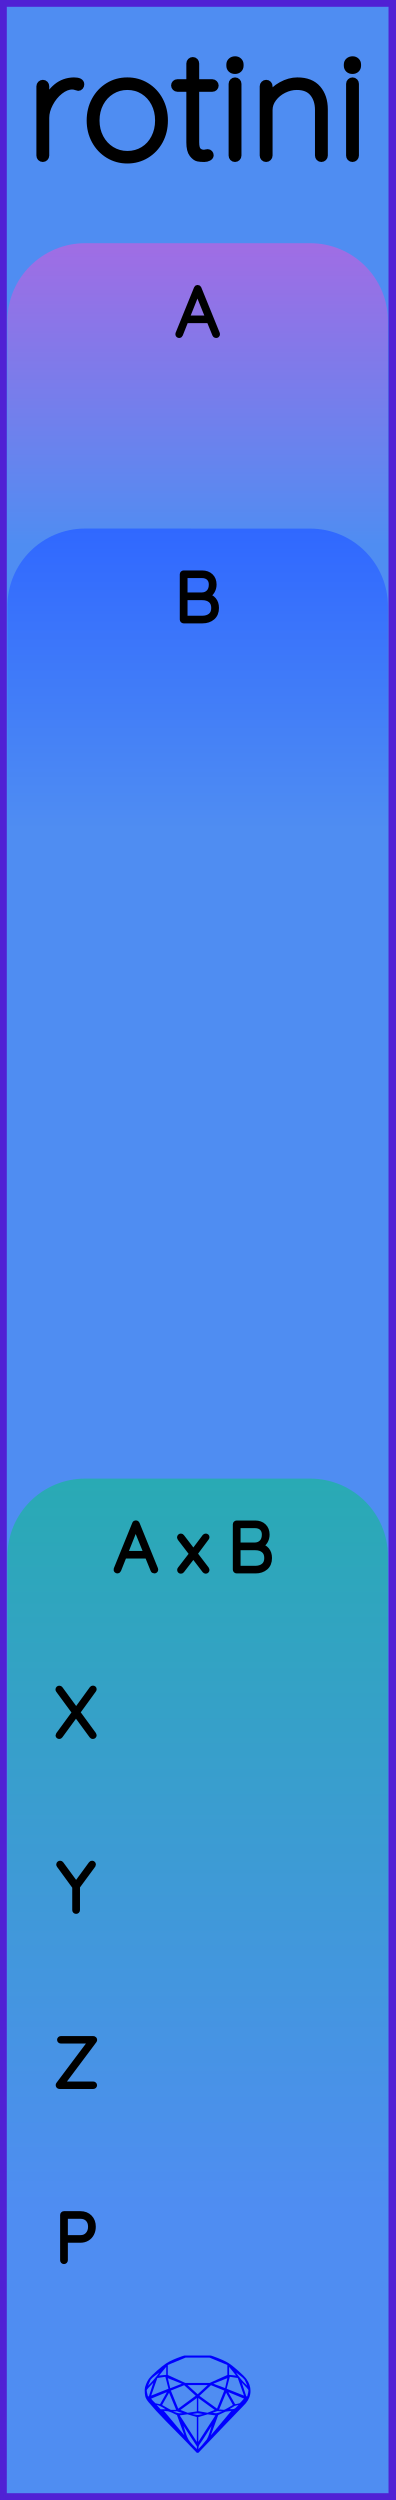
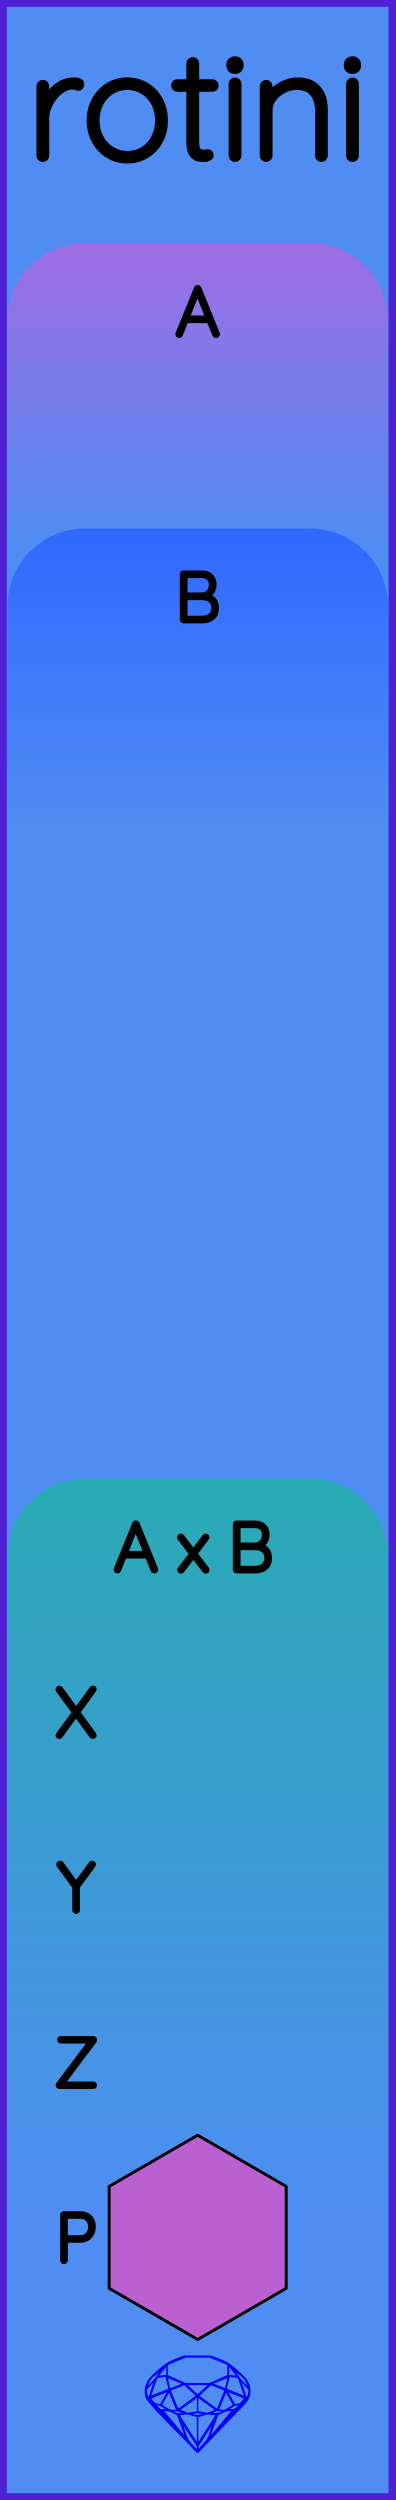
<svg xmlns="http://www.w3.org/2000/svg" width="20.32mm" height="128.50mm" viewBox="0 0 20.32 128.50">
  <g id="PanelLayer">
    <defs>
      <linearGradient id="gradient_a" x1="0" y1="12.5" x2="0" y2="28" gradientUnits="userSpaceOnUse">
        <stop style="stop-color:#a06de4;stop-opacity:1;" offset="0" />
        <stop style="stop-color:#4f8df2;stop-opacity:1;" offset="1" />
      </linearGradient>
      <linearGradient id="gradient_b" x1="0" y1="27.167" x2="0" y2="42.667" gradientUnits="userSpaceOnUse">
        <stop style="stop-color:#3068ff;stop-opacity:1;" offset="0" />
        <stop style="stop-color:#4f8df2;stop-opacity:1;" offset="1" />
      </linearGradient>
      <linearGradient id="gradient_c" x1="0" y1="76" x2="0" y2="113.6" gradientUnits="userSpaceOnUse">
        <stop style="stop-color:#29aab4;stop-opacity:1;" offset="0" />
        <stop style="stop-color:#4f8df2;stop-opacity:1;" offset="1" />
      </linearGradient>
    </defs>
    <rect id="border_rect" width="20.32" height="128.5" x="0" y="0" style="display:inline;fill:#4f8df2;fill-opacity:1;fill-rule:nonzero;stroke:#5021d4;stroke-width:0.7;stroke-linecap:round;stroke-linejoin:round;stroke-dasharray:none;stroke-opacity:1;image-rendering:auto" />
    <path id="model_name" d="M4.157 4.333Q4.157 4.403 4.118 4.449Q4.079 4.496 4.017 4.496Q3.994 4.496 3.905 4.461Q3.815 4.426 3.714 4.426Q3.396 4.426 3.078 4.678Q2.76 4.93 2.558 5.315Q2.356 5.699 2.356 6.056V7.996Q2.356 8.058 2.31 8.105Q2.263 8.151 2.201 8.151Q2.131 8.151 2.088 8.105Q2.046 8.058 2.046 7.996V4.434Q2.046 4.372 2.092 4.325Q2.139 4.278 2.201 4.278Q2.271 4.278 2.314 4.325Q2.356 4.372 2.356 4.434V5.256Q2.535 4.783 2.911 4.472Q3.288 4.162 3.8 4.154Q4.157 4.154 4.157 4.333ZM6.547 8.229Q6.012 8.229 5.573 7.961Q5.135 7.693 4.882 7.228Q4.63 6.762 4.63 6.195Q4.63 5.621 4.882 5.155Q5.135 4.69 5.569 4.422Q6.004 4.154 6.547 4.154Q7.083 4.154 7.521 4.422Q7.96 4.69 8.208 5.155Q8.456 5.621 8.456 6.195Q8.456 6.77 8.208 7.232Q7.96 7.693 7.521 7.961Q7.083 8.229 6.547 8.229ZM6.547 4.449Q6.097 4.449 5.728 4.678Q5.36 4.907 5.15 5.303Q4.941 5.699 4.941 6.195Q4.941 6.684 5.15 7.08Q5.36 7.476 5.728 7.705Q6.097 7.934 6.547 7.934Q7.005 7.934 7.37 7.709Q7.735 7.484 7.94 7.084Q8.146 6.684 8.146 6.195Q8.146 5.699 7.94 5.303Q7.735 4.907 7.37 4.678Q7.005 4.449 6.547 4.449ZM11.064 4.395Q11.064 4.457 11.021 4.5Q10.979 4.542 10.917 4.542H10.063V7.305Q10.063 7.647 10.183 7.759Q10.304 7.872 10.49 7.872Q10.521 7.872 10.579 7.856Q10.637 7.841 10.676 7.841Q10.73 7.841 10.769 7.883Q10.808 7.926 10.808 7.981Q10.808 8.05 10.715 8.101Q10.622 8.151 10.498 8.151Q10.304 8.151 10.172 8.124Q10.04 8.097 9.896 7.915Q9.753 7.732 9.753 7.321V4.542H9.116Q9.062 4.542 9.015 4.496Q8.969 4.449 8.969 4.395Q8.969 4.333 9.011 4.29Q9.054 4.247 9.116 4.247H9.753V3.262Q9.753 3.2 9.799 3.153Q9.846 3.107 9.908 3.107Q9.978 3.107 10.02 3.153Q10.063 3.2 10.063 3.262V4.247H10.917Q10.971 4.247 11.018 4.294Q11.064 4.341 11.064 4.395ZM12.081 8.151Q12.011 8.151 11.968 8.105Q11.926 8.058 11.926 7.996V4.31Q11.926 4.247 11.972 4.201Q12.019 4.154 12.081 4.154Q12.151 4.154 12.193 4.201Q12.236 4.247 12.236 4.31V7.996Q12.236 8.058 12.19 8.105Q12.143 8.151 12.081 8.151ZM11.809 3.378V3.316Q11.809 3.207 11.887 3.138Q11.964 3.068 12.089 3.068Q12.197 3.068 12.271 3.138Q12.345 3.207 12.345 3.316V3.378Q12.345 3.487 12.271 3.557Q12.197 3.627 12.081 3.627Q11.957 3.627 11.883 3.557Q11.809 3.487 11.809 3.378ZM16.675 5.621V7.996Q16.675 8.058 16.629 8.105Q16.582 8.151 16.52 8.151Q16.45 8.151 16.408 8.105Q16.365 8.058 16.365 7.996V5.652Q16.365 5.124 16.09 4.787Q15.814 4.449 15.255 4.449Q14.914 4.449 14.584 4.612Q14.254 4.775 14.044 5.055Q13.835 5.334 13.835 5.652V7.996Q13.835 8.058 13.788 8.105Q13.742 8.151 13.68 8.151Q13.61 8.151 13.567 8.105Q13.524 8.058 13.524 7.996V4.434Q13.524 4.372 13.571 4.325Q13.618 4.278 13.68 4.278Q13.749 4.278 13.792 4.325Q13.835 4.372 13.835 4.434V4.954Q14.06 4.604 14.467 4.379Q14.875 4.154 15.286 4.154Q15.977 4.154 16.326 4.562Q16.675 4.969 16.675 5.621ZM18.119 8.151Q18.049 8.151 18.006 8.105Q17.964 8.058 17.964 7.996V4.31Q17.964 4.247 18.01 4.201Q18.057 4.154 18.119 4.154Q18.189 4.154 18.232 4.201Q18.274 4.247 18.274 4.31V7.996Q18.274 8.058 18.228 8.105Q18.181 8.151 18.119 8.151ZM17.847 3.378V3.316Q17.847 3.207 17.925 3.138Q18.003 3.068 18.127 3.068Q18.235 3.068 18.309 3.138Q18.383 3.207 18.383 3.316V3.378Q18.383 3.487 18.309 3.557Q18.235 3.627 18.119 3.627Q17.995 3.627 17.921 3.557Q17.847 3.487 17.847 3.378Z" style="display:inline;stroke:#000000;stroke-width:0.35;stroke-linecap:round;stroke-linejoin:bevel" />
    <path id="sapphire_gemstone" d="m 12.875,122.900 q 0,0.342 -0.243,0.631 -0.044,0.052 -0.204,0.215 -0.187,0.19 -0.785,0.813 l -1.444,1.513 q -0.019,0.003 -0.044,0.003 -0.028,0 -0.041,-0.003 -0.083,-0.083 -0.648,-0.675 -0.469,-0.474 -0.934,-0.948 -0.557,-0.568 -0.898,-0.981 -0.132,-0.16 -0.168,-0.298 -0.028,-0.102 -0.028,-0.342 0,-0.11 0.072,-0.289 0.066,-0.165 0.141,-0.265 0.119,-0.157 0.422,-0.424 0.284,-0.251 0.474,-0.375 0.273,-0.179 0.819,-0.367 0.096,-0.033 0.11,-0.033 h 1.361 q 0.011,0 0.105,0.033 0.568,0.201 0.824,0.367 0.165,0.105 0.474,0.378 0.322,0.284 0.422,0.422 0.215,0.295 0.215,0.626 z m -0.168,-0.273 q -0.033,-0.107 -0.135,-0.309 -0.072,-0.094 -0.209,-0.198 -0.119,-0.085 -0.234,-0.171 0.245,0.364 0.579,0.678 z m -0.573,-0.524 -0.358,-0.446 v 0.411 z m 0.637,0.758 q 0,-0.052 -0.342,-0.394 l 0.229,0.703 h 0.05 q 0.063,-0.218 0.063,-0.309 z m -0.232,0.273 -0.317,-0.904 -0.411,-0.063 -0.16,0.615 z m 0.003,0.154 -0.772,-0.32 h -0.03 l 0.345,0.606 q 0.08,-0.003 0.234,-0.047 0.025,-0.014 0.223,-0.24 z m -0.857,-1.05 -0.719,0.284 0.604,0.226 z m 0,-0.163 v -0.515 l -0.918,-0.38 h -1.224 l -0.918,0.38 v 0.515 l 0.898,0.408 h 1.254 z m 0.573,1.538 q -0.069,0.011 -0.198,0.052 -0.085,0.055 -0.259,0.163 0.019,0 0.063,0.003 0.041,0 0.063,0 0.119,0 0.19,-0.069 0.072,-0.072 0.141,-0.149 z m -0.289,0.003 -0.347,-0.631 -0.364,0.879 q 0.025,-0.017 0.066,-0.017 0.03,0 0.085,0.011 0.058,0.008 0.088,0.008 0.05,0 0.229,-0.107 0.229,-0.138 0.243,-0.143 z m -0.441,-0.741 -0.684,-0.276 -0.593,0.548 0.904,0.656 z m -0.854,-0.284 h -1.036 l 0.524,0.474 z m 0.75,1.367 q -0.229,-0.03 -0.229,-0.03 -0.036,0 -0.273,0.094 l 0.19,0.019 q 0.011,0 0.311,-0.083 z m -0.389,-0.088 -0.843,-0.612 v 0.675 l 0.471,0.083 z m 0.854,0.05 q -0.099,0.006 -0.295,0.039 -0.011,0.003 -0.378,0.176 -0.13,0.347 -0.38,1.042 z m -2.544,-1.397 -0.719,-0.284 0.124,0.518 z m -0.802,-0.455 v -0.411 l -0.367,0.446 z m 1.516,1.072 -0.593,-0.54 -0.684,0.276 0.38,0.929 z m 0.369,0.943 q -0.033,-0.003 -0.135,-0.025 -0.085,-0.017 -0.138,-0.017 -0.052,0 -0.138,0.017 -0.102,0.022 -0.135,0.025 0.265,0.047 0.273,0.047 0.008,0 0.273,-0.047 z m -0.309,-0.138 v -0.686 l -0.843,0.612 0.372,0.146 z m 0.951,0.207 -0.397,-0.055 -0.48,0.141 v 1.276 z m -2.888,-2.202 q -0.119,0.085 -0.234,0.174 -0.146,0.107 -0.209,0.196 -0.044,0.105 -0.135,0.314 0.369,-0.364 0.579,-0.684 z m 0.477,0.832 -0.16,-0.615 -0.411,0.063 -0.317,0.904 z m 0.394,1.083 -0.364,-0.879 -0.356,0.631 q 0.435,0.251 0.452,0.251 0.091,0 0.267,-0.003 z m 1.822,0.83 q -0.132,0.212 -0.405,0.634 -0.077,0.107 -0.22,0.328 -0.058,0.105 -0.055,0.226 0.16,-0.152 0.433,-0.496 0.077,-0.13 0.141,-0.339 0.055,-0.176 0.107,-0.353 z m -1.494,-0.661 -0.27,-0.088 -0.008,-0.011 q -0.025,0 -0.107,0.011 -0.066,0.006 -0.107,0.006 0.273,0.091 0.311,0.091 0.025,0 0.182,-0.008 z m -0.81,-1.064 h -0.03 l -0.772,0.32 q 0.066,0.097 0.223,0.24 0.077,0.014 0.234,0.047 z m -0.689,-0.502 q -0.342,0.347 -0.342,0.394 0,0.08 0.063,0.309 h 0.05 z m 2.235,3.045 v -1.276 l -0.48,-0.141 -0.397,0.055 z m -1.607,-1.676 q -0.256,-0.182 -0.458,-0.223 0.066,0.077 0.204,0.223 z m 1.61,2.045 v -0.138 l -0.684,-1.05 q 0.052,0.176 0.107,0.353 0.063,0.209 0.141,0.339 0.069,0.119 0.204,0.259 0.116,0.119 0.232,0.237 z m -0.645,-0.706 q -0.116,-0.328 -0.38,-1.042 -0.135,-0.066 -0.273,-0.13 -0.16,-0.072 -0.289,-0.072 -0.052,0 -0.11,-0.014 z" style="stroke-width:0;fill:#0000ff;stroke:#2e2114;stroke-linecap:square;stroke-opacity:1" />
    <path id="a_art" d="M 0.38,28.00 L 0.38,16.50 A 4 4 0 0 1 4.38 12.5 L 15.94,12.50 A 4 4 0 0 1 19.94 16.5 L 19.94,12.50 L 19.94,28.00 z" style="fill:url(#gradient_a);fill-opacity:1;stroke-width:0;" />
    <path id="b_art" d="M 0.38,42.67 L 0.38,31.17 A 4 4 0 0 1 4.38 27.167 L 15.94,27.17 A 4 4 0 0 1 19.94 31.167 L 19.94,27.17 L 19.94,42.67 z" style="fill:url(#gradient_b);fill-opacity:1;stroke-width:0;" />
    <path id="c_art" d="M 0.38,113.60 L 0.38,80.00 A 4 4 0 0 1 4.38 76 L 15.94,76.00 A 4 4 0 0 1 19.94 80 L 19.94,76.00 L 19.94,113.60 z" style="fill:url(#gradient_c);fill-opacity:1;stroke-width:0;" />
    <path d="M11.181 17.182Q11.181 17.214 11.16 17.231Q11.139 17.249 11.107 17.249Q11.082 17.249 11.063 17.236Q11.044 17.224 11.037 17.203L10.74 16.476L10.744 16.483H9.562L9.276 17.203Q9.259 17.249 9.213 17.249Q9.181 17.249 9.162 17.231Q9.142 17.214 9.139 17.189Q9.135 17.175 9.142 17.154L10.091 14.818Q10.102 14.79 10.118 14.781Q10.133 14.772 10.158 14.772Q10.211 14.772 10.229 14.818L11.178 17.154Q11.181 17.164 11.181 17.182ZM9.618 16.342H10.687L10.148 15.012Z" style="stroke:#000000;stroke-width:0.25;stroke-linecap:round;stroke-linejoin:bevel" />
    <path d="M11.13 31.249Q11.13 31.57 10.927 31.743Q10.724 31.916 10.411 31.916H9.437Q9.409 31.916 9.387 31.894Q9.366 31.873 9.366 31.845V29.517Q9.366 29.488 9.387 29.467Q9.409 29.446 9.437 29.446H10.386Q10.668 29.446 10.837 29.608Q11.007 29.771 11.007 30.046Q11.007 30.243 10.908 30.404Q10.809 30.564 10.633 30.624Q10.858 30.667 10.994 30.829Q11.13 30.991 11.13 31.249ZM10.368 29.587H9.514V30.578H10.368Q10.587 30.575 10.723 30.436Q10.858 30.296 10.858 30.042Q10.858 29.834 10.73 29.711Q10.601 29.587 10.368 29.587ZM10.982 31.249Q10.982 30.988 10.82 30.855Q10.657 30.723 10.393 30.723H9.514V31.774H10.393Q10.657 31.774 10.82 31.642Q10.982 31.51 10.982 31.249Z" style="stroke:#000000;stroke-width:0.25;stroke-linecap:round;stroke-linejoin:bevel" />
    <path d="M8.007 80.682Q8.007 80.714 7.986 80.731Q7.965 80.749 7.933 80.749Q7.908 80.749 7.889 80.737Q7.869 80.724 7.862 80.703L7.566 79.976L7.569 79.983H6.388L6.102 80.703Q6.084 80.749 6.038 80.749Q6.007 80.749 5.987 80.731Q5.968 80.714 5.964 80.689Q5.961 80.675 5.968 80.654L6.917 78.318Q6.927 78.29 6.943 78.281Q6.959 78.272 6.984 78.272Q7.037 78.272 7.054 78.318L8.003 80.654Q8.007 80.664 8.007 80.682ZM6.444 79.842H7.513L6.973 78.512ZM10.628 80.65Q10.642 80.668 10.642 80.692Q10.642 80.721 10.623 80.742Q10.603 80.763 10.575 80.763Q10.543 80.763 10.515 80.731L9.937 79.976L9.354 80.735Q9.333 80.763 9.298 80.763Q9.27 80.763 9.25 80.745Q9.231 80.728 9.231 80.696Q9.231 80.671 9.245 80.654L9.852 79.867L9.238 79.066Q9.224 79.048 9.224 79.024Q9.224 78.992 9.247 78.971Q9.27 78.95 9.298 78.95Q9.333 78.95 9.354 78.981L9.94 79.747L10.515 78.981Q10.543 78.95 10.575 78.95Q10.607 78.95 10.624 78.967Q10.642 78.985 10.642 79.01Q10.642 79.031 10.624 79.055L10.025 79.86ZM13.856 80.082Q13.856 80.403 13.653 80.576Q13.45 80.749 13.136 80.749H12.163Q12.134 80.749 12.113 80.728Q12.092 80.707 12.092 80.678V78.35Q12.092 78.322 12.113 78.301Q12.134 78.279 12.163 78.279H13.112Q13.394 78.279 13.563 78.442Q13.732 78.604 13.732 78.879Q13.732 79.077 13.634 79.237Q13.535 79.398 13.358 79.458Q13.584 79.5 13.72 79.662Q13.856 79.825 13.856 80.082ZM13.094 78.421H12.24V79.412H13.094Q13.313 79.408 13.448 79.269Q13.584 79.13 13.584 78.876Q13.584 78.667 13.456 78.544Q13.327 78.421 13.094 78.421ZM13.708 80.082Q13.708 79.821 13.546 79.689Q13.383 79.556 13.119 79.556H12.24V80.608H13.119Q13.383 80.608 13.546 80.475Q13.708 80.343 13.708 80.082Z" style="stroke:#000000;stroke-width:0.25;stroke-linecap:round;stroke-linejoin:bevel" />
    <path d="M4.825 89.147Q4.843 89.171 4.843 89.189Q4.843 89.221 4.822 89.24Q4.801 89.259 4.769 89.259Q4.73 89.259 4.713 89.231L3.905 88.13L3.1 89.231Q3.083 89.259 3.047 89.259Q3.016 89.259 2.998 89.24Q2.98 89.221 2.98 89.199Q2.98 89.182 2.998 89.154L3.827 88.021L2.991 86.882Q2.977 86.864 2.977 86.839Q2.977 86.808 2.998 86.788Q3.019 86.769 3.047 86.769Q3.09 86.769 3.107 86.797L3.915 87.901L4.72 86.793Q4.741 86.765 4.773 86.765Q4.804 86.765 4.824 86.781Q4.843 86.797 4.843 86.822Q4.843 86.846 4.825 86.871L3.996 88.014Z" style="stroke:#000000;stroke-width:0.25;stroke-linecap:round;stroke-linejoin:bevel" />
    <path d="M4.79 95.878 3.986 96.972V98.178Q3.986 98.207 3.965 98.228Q3.944 98.249 3.912 98.249Q3.88 98.249 3.859 98.228Q3.838 98.207 3.838 98.178V96.986L3.03 95.878Q3.016 95.861 3.016 95.832Q3.016 95.808 3.039 95.786Q3.062 95.765 3.09 95.765Q3.129 95.765 3.15 95.797L3.912 96.838L4.674 95.797Q4.695 95.765 4.734 95.765Q4.765 95.765 4.785 95.788Q4.804 95.811 4.804 95.832Q4.804 95.85 4.79 95.878Z" style="stroke:#000000;stroke-width:0.25;stroke-linecap:round;stroke-linejoin:bevel" />
    <path d="M4.864 107.182Q4.864 107.21 4.843 107.229Q4.822 107.249 4.794 107.249H3.058Q3.026 107.249 3.007 107.226Q2.987 107.203 2.987 107.175Q2.987 107.15 3.002 107.132L4.667 104.913H3.129Q3.1 104.913 3.079 104.894Q3.058 104.875 3.058 104.846Q3.058 104.818 3.079 104.799Q3.1 104.779 3.129 104.779H4.787Q4.829 104.779 4.848 104.801Q4.868 104.822 4.868 104.85Q4.868 104.875 4.854 104.892L3.192 107.115H4.794Q4.822 107.115 4.843 107.136Q4.864 107.157 4.864 107.182Z" style="stroke:#000000;stroke-width:0.25;stroke-linecap:round;stroke-linejoin:bevel" />
    <path d="M4.799 114.453Q4.799 114.651 4.716 114.811Q4.633 114.972 4.481 115.062Q4.33 115.152 4.132 115.152H3.363V116.178Q3.363 116.207 3.34 116.228Q3.317 116.249 3.289 116.249Q3.257 116.249 3.236 116.228Q3.215 116.207 3.215 116.178V113.85Q3.215 113.822 3.236 113.801Q3.257 113.779 3.286 113.779H4.132Q4.432 113.779 4.616 113.966Q4.799 114.153 4.799 114.453ZM4.651 114.453Q4.651 114.21 4.511 114.065Q4.372 113.921 4.132 113.921H3.363V115.011H4.132Q4.369 115.011 4.51 114.854Q4.651 114.697 4.651 114.453Z" style="stroke:#000000;stroke-width:0.25;stroke-linecap:round;stroke-linejoin:bevel" />
+     <path d="M 14.71,117.62 L 10.16,120.25 L 5.61,117.62 L 5.61,112.38 L 10.16,109.75 L 14.71,112.38 z " style="stroke:#000000;fill:#ba60d1;stroke-width:0.15;stroke-linecap:round;stroke-linejoin:round;stroke-dasharray:none" />
    <g id="ControlLayer" style="display:none;">
      <circle id="a_input" cx="10.16" cy="22" r="1" />
      <circle id="b_input" cx="10.16" cy="36.667" r="1" />
      <circle id="x_output" cx="10.16" cy="88" r="1" />
      <circle id="y_output" cx="10.16" cy="97" r="1" />
      <circle id="z_output" cx="10.16" cy="106" r="1" />
      <circle id="c_output" cx="10.16" cy="115" r="1" />
    </g>
  </g>
</svg>
